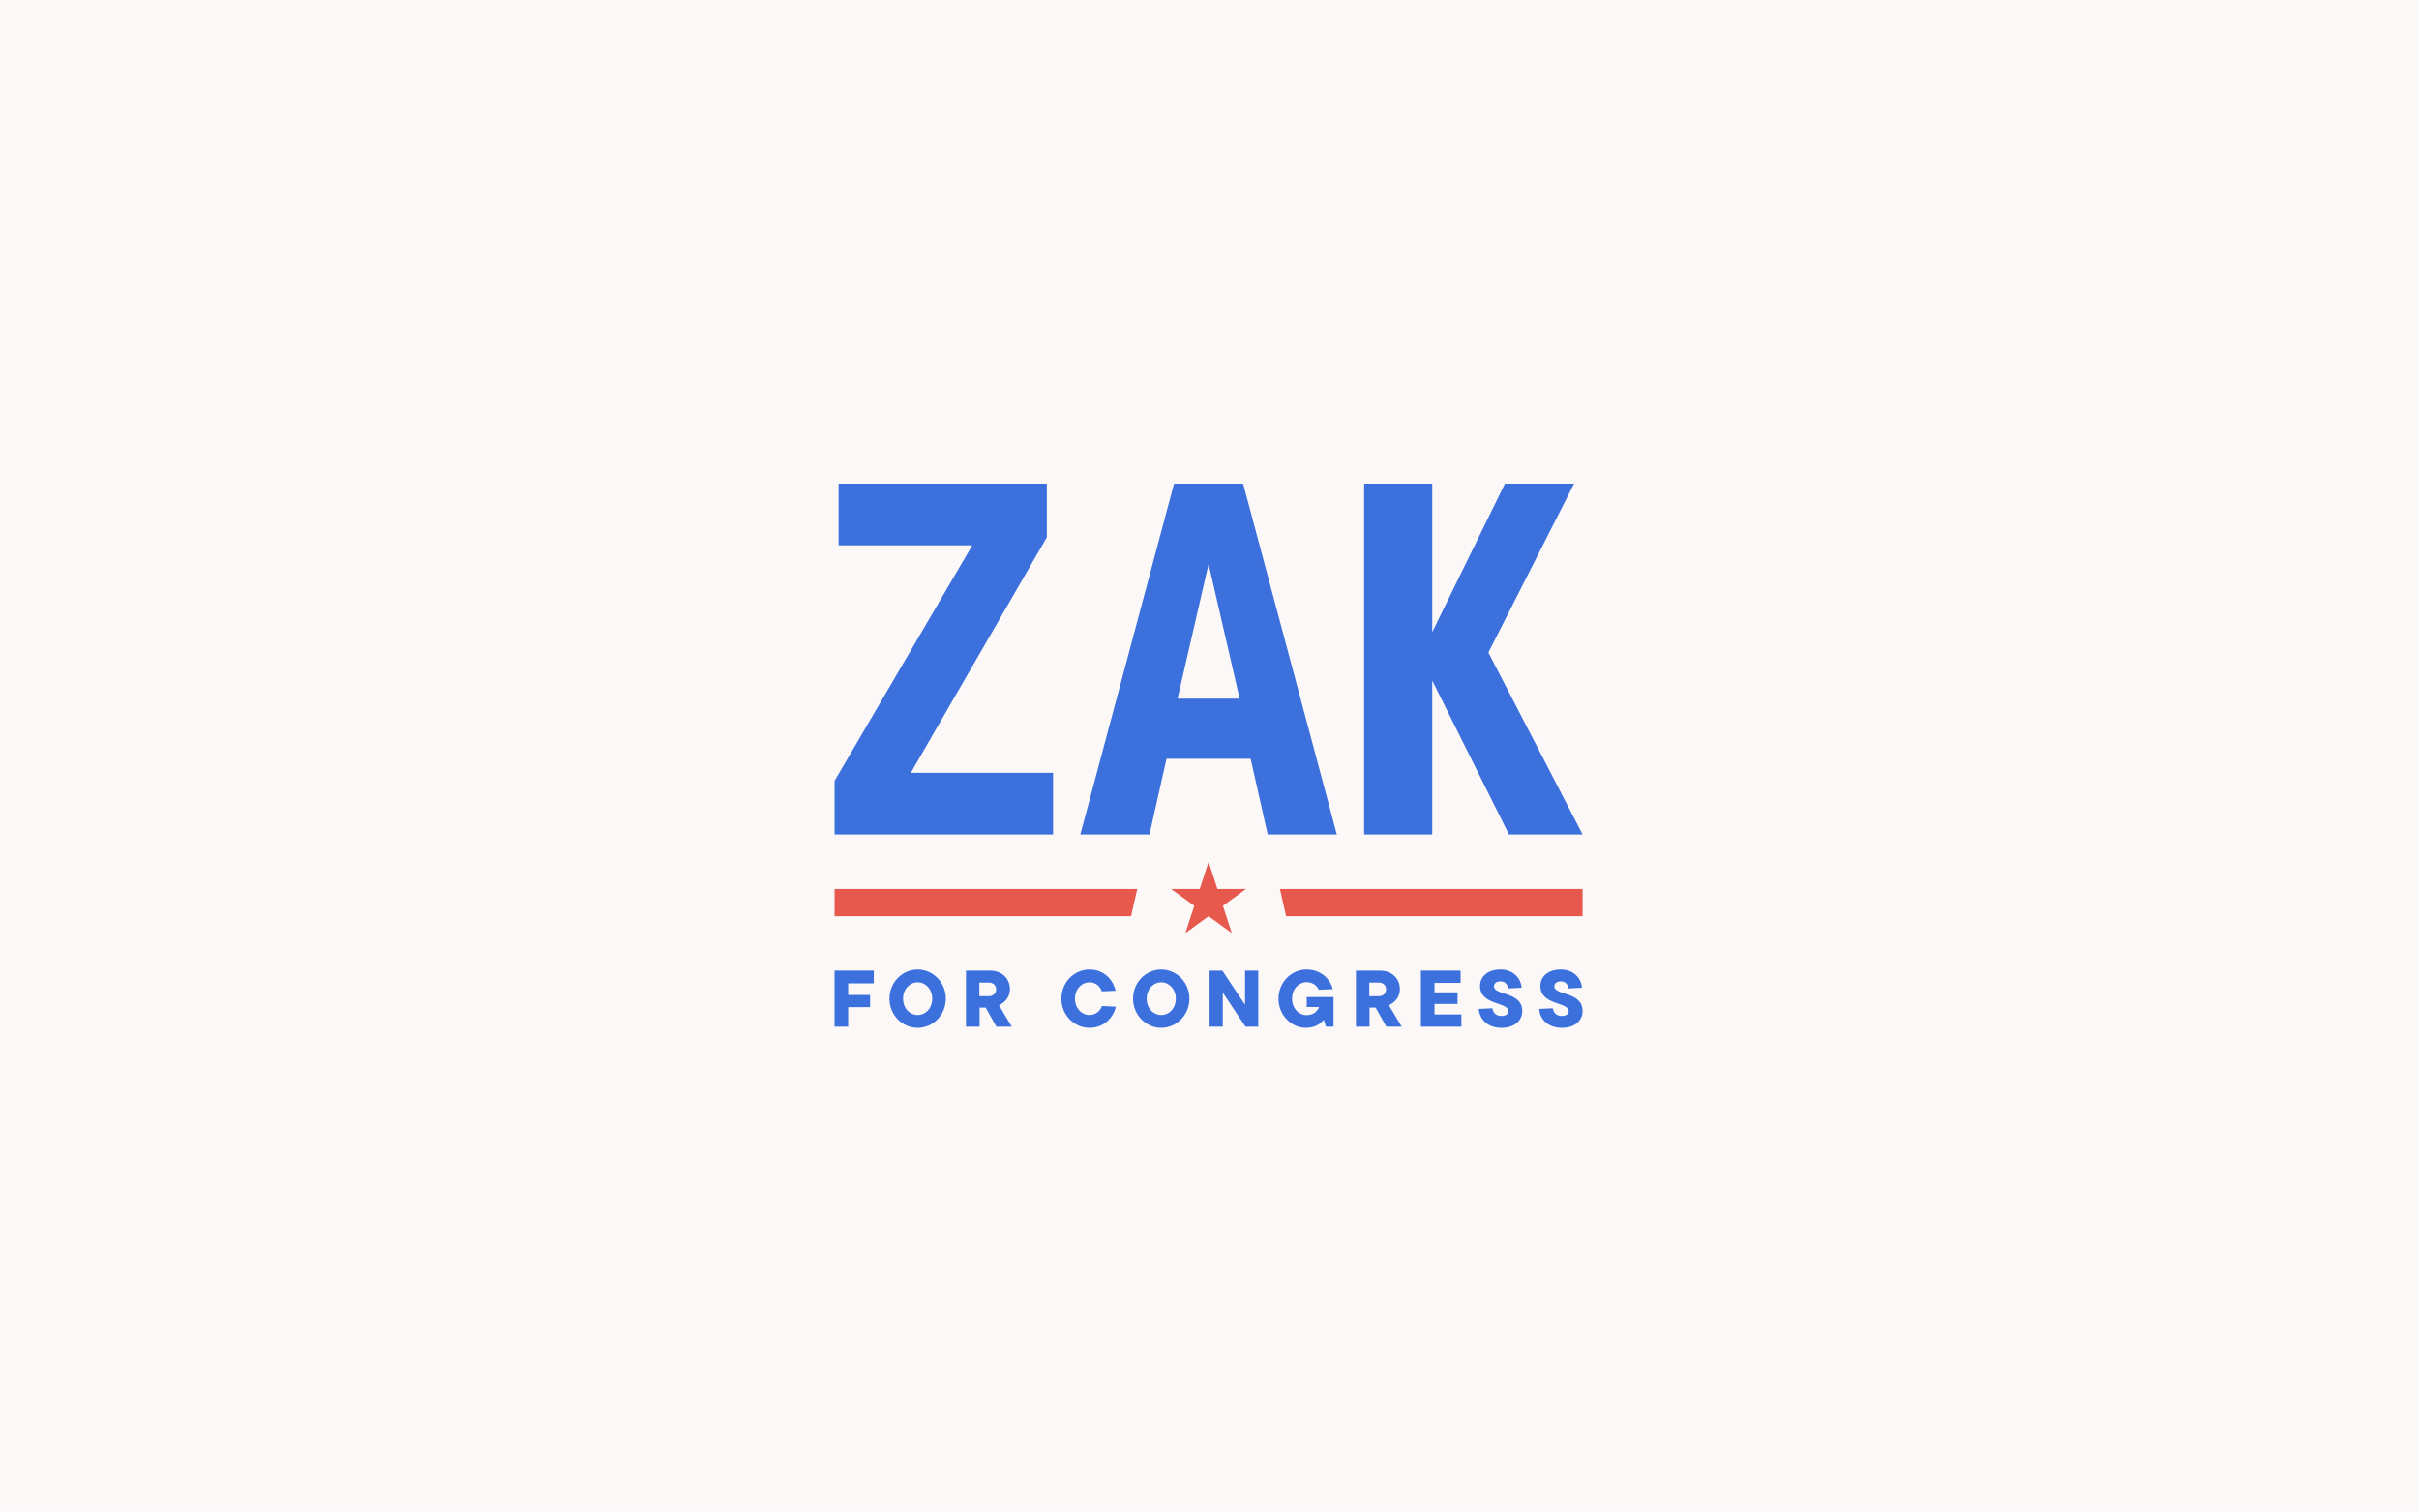
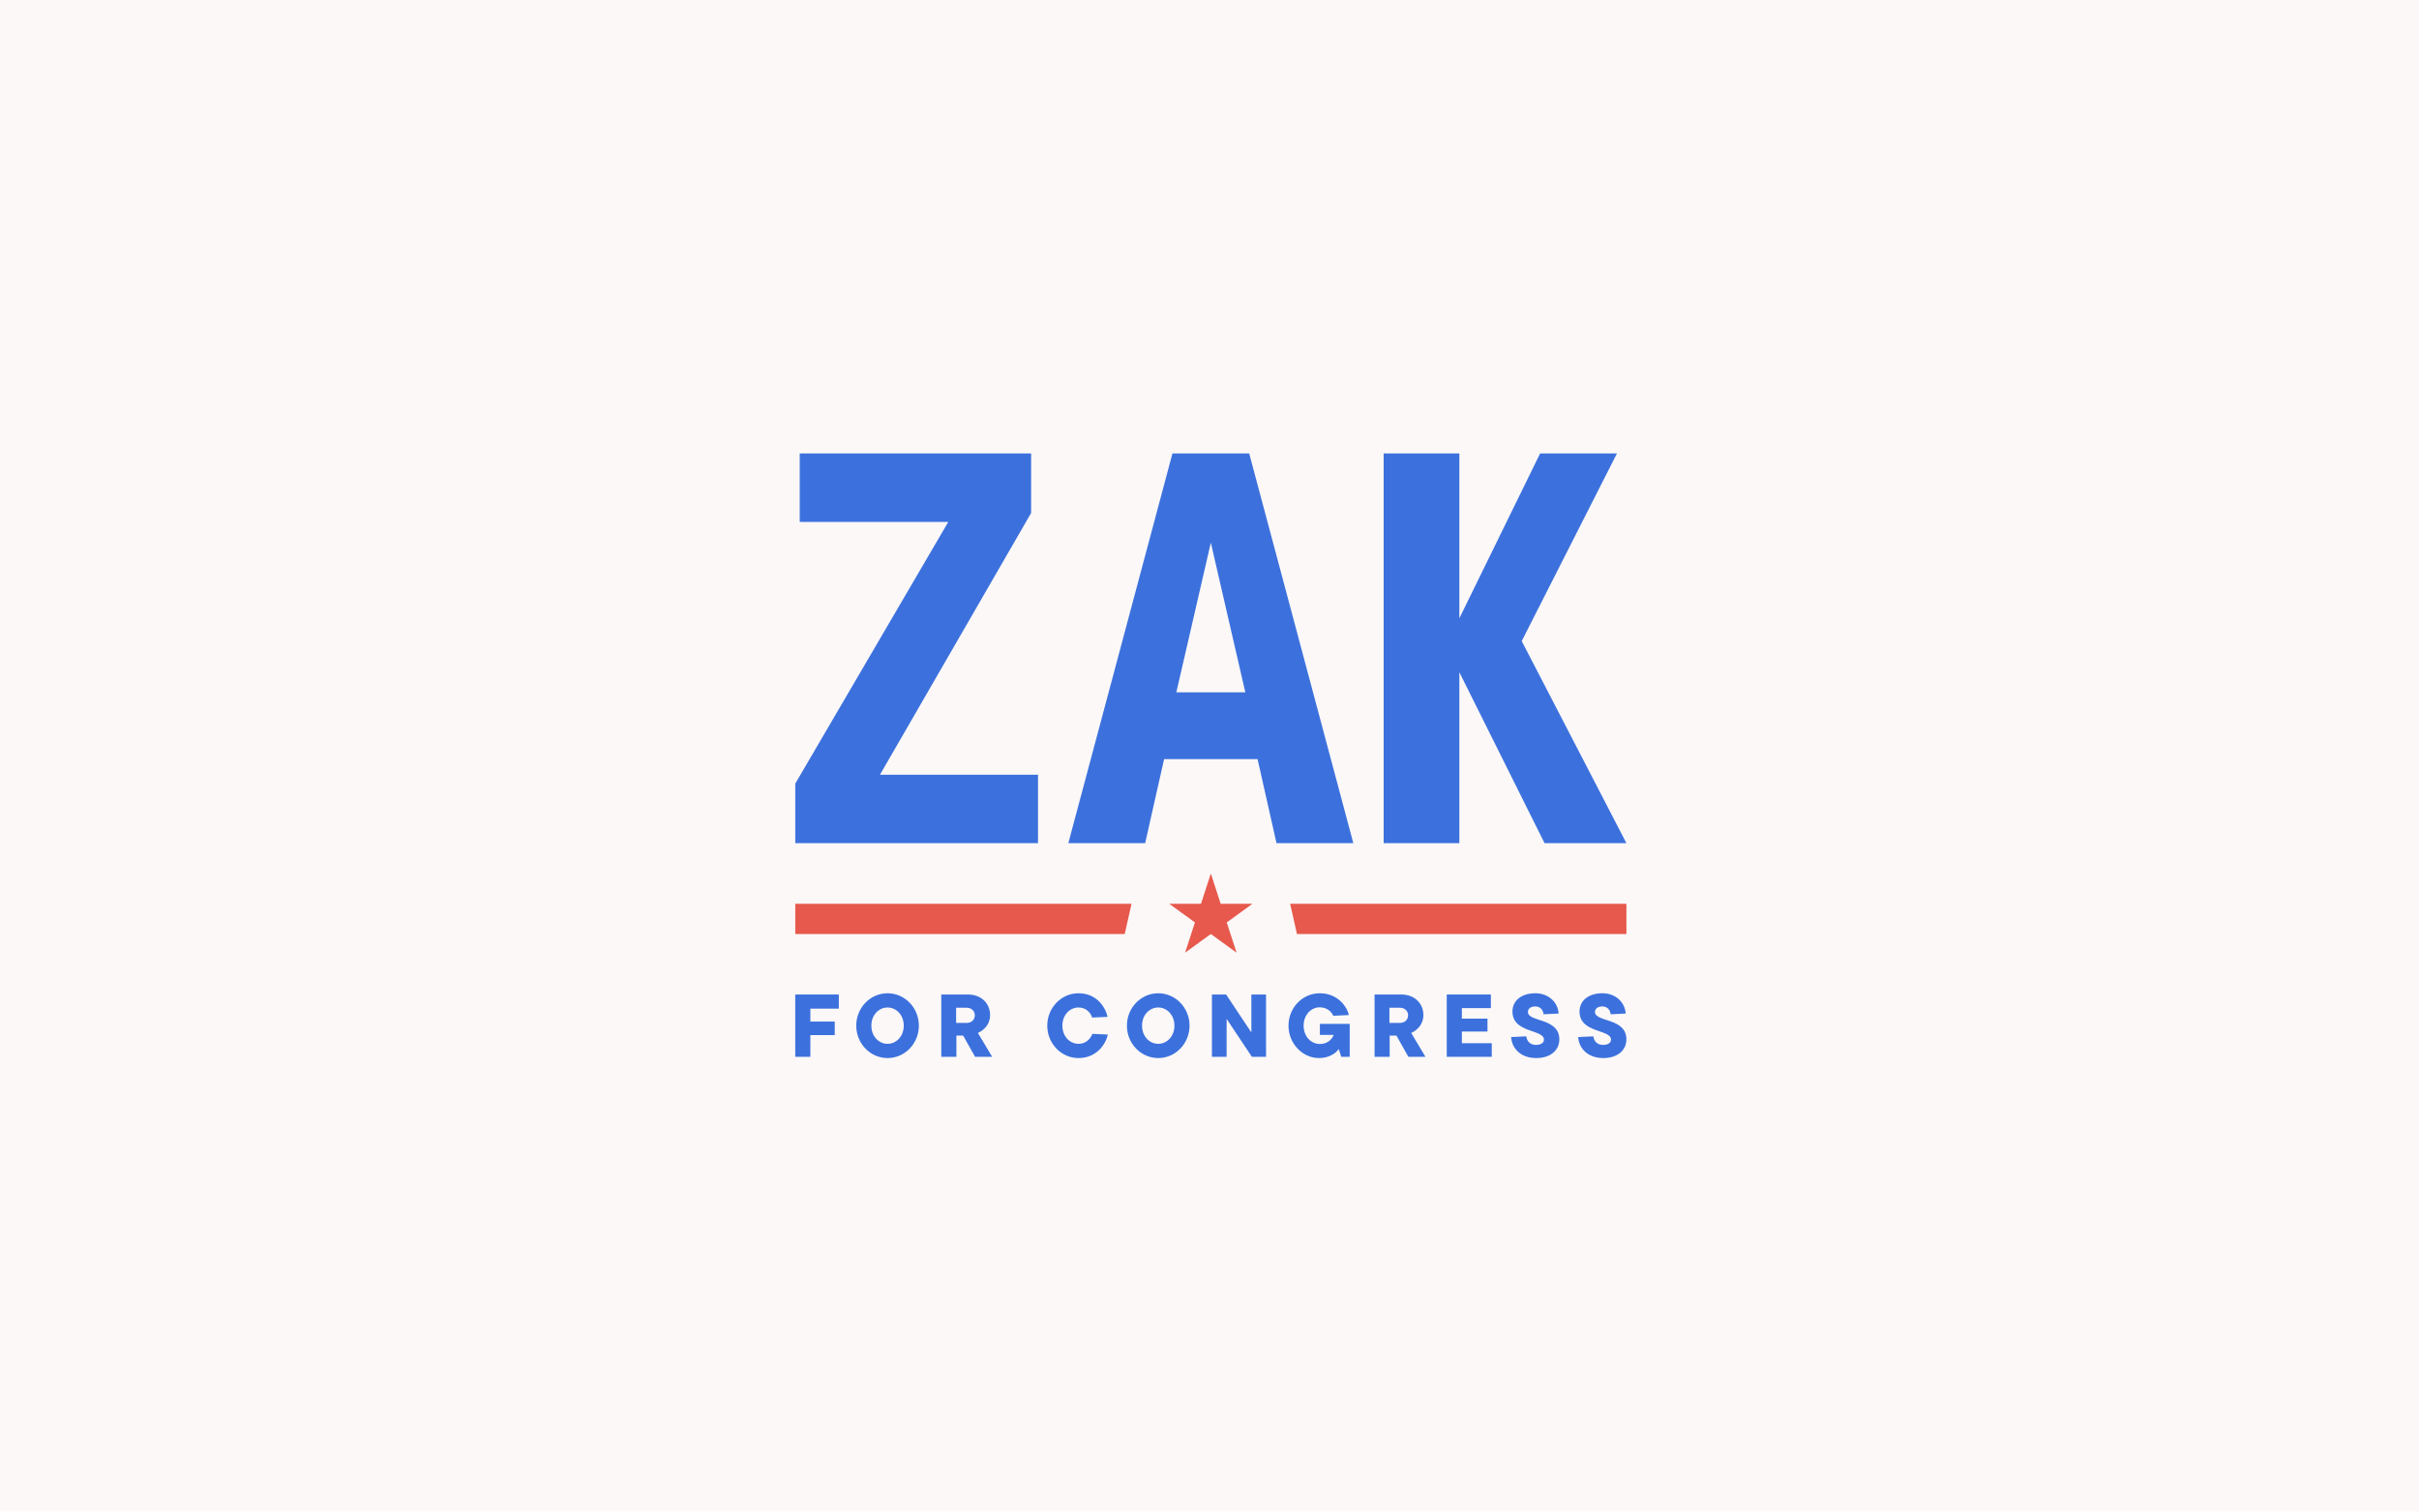
- <svg xmlns="http://www.w3.org/2000/svg" width="800" height="500" viewBox="0 0 800 500" fill="none">
-   <rect width="800" height="500" fill="#FCF8F8" />
-   <path d="M288.975 321.078V325.292H280.501V329.134H287.757V333.163H280.501V339.629H276V321.078H288.975Z" fill="#3C71DD" />
-   <path d="M303.477 340C298.313 340 294.156 335.68 294.156 330.353C294.156 325.027 298.313 320.707 303.477 320.707C308.614 320.707 312.797 325.027 312.797 330.353C312.797 335.68 308.614 340 303.477 340ZM303.477 335.76C306.072 335.76 308.296 333.534 308.296 330.353C308.296 327.173 306.072 324.947 303.477 324.947C300.855 324.947 298.657 327.173 298.657 330.353C298.657 333.534 300.855 335.76 303.477 335.76Z" fill="#3C71DD" />
-   <path d="M334.609 339.629H329.525L325.977 333.322H323.964V339.629H319.463V321.078H327.459C331.299 321.078 334 323.675 334 327.226C334 329.558 332.623 331.493 330.372 332.527L334.609 339.629ZM327.062 325.027H323.885V329.532H327.062C328.439 329.532 329.445 328.578 329.445 327.279C329.445 325.981 328.439 325.027 327.062 325.027Z" fill="#3C71DD" />
-   <path d="M360.305 340C355.168 340 351.011 335.68 351.011 330.353C351.011 325.027 355.168 320.707 360.305 320.707C365.733 320.707 368.328 324.868 368.964 327.73L364.356 327.942C363.986 326.617 362.662 324.947 360.305 324.947C357.71 324.947 355.512 327.173 355.512 330.353C355.512 333.534 357.71 335.76 360.305 335.76C362.635 335.76 363.959 334.117 364.436 332.792L369.043 333.004C368.461 335.733 365.813 340 360.305 340Z" fill="#3C71DD" />
-   <path d="M384.041 340C378.878 340 374.72 335.68 374.72 330.353C374.72 325.027 378.878 320.707 384.041 320.707C389.178 320.707 393.362 325.027 393.362 330.353C393.362 335.68 389.178 340 384.041 340ZM384.041 335.76C386.636 335.76 388.86 333.534 388.86 330.353C388.86 327.173 386.636 324.947 384.041 324.947C381.42 324.947 379.222 327.173 379.222 330.353C379.222 333.534 381.42 335.76 384.041 335.76Z" fill="#3C71DD" />
-   <path d="M411.757 332.368V321.078H416.126V339.629H411.916L404.396 328.339V339.629H400.027V321.078H404.237L411.757 332.368Z" fill="#3C71DD" />
-   <path d="M432.159 333.11V329.823H441.029V339.629H438.514L437.773 337.323C436.846 338.595 434.886 340 431.894 340C426.969 340 422.812 335.68 422.812 330.353C422.812 325.027 426.969 320.707 432.106 320.707C437.534 320.707 440.262 324.762 440.765 327.2L436.131 327.412C435.734 326.405 434.436 324.894 432.106 324.894C429.511 324.894 427.313 327.147 427.313 330.353C427.313 333.56 429.511 335.813 432.159 335.813C434.622 335.813 435.866 334.196 436.237 333.11H432.159Z" fill="#3C71DD" />
-   <path d="M463.575 339.629H458.491L454.943 333.322H452.93V339.629H448.429V321.078H456.426C460.265 321.078 462.966 323.675 462.966 327.226C462.966 329.558 461.589 331.493 459.338 332.527L463.575 339.629ZM456.028 325.027H452.851V329.532H456.028C457.405 329.532 458.412 328.578 458.412 327.279C458.412 325.981 457.405 325.027 456.028 325.027Z" fill="#3C71DD" />
-   <path d="M474.416 332.103V335.574H483.313V339.629H469.915V321.078H483.048V325.133H474.416V328.26H482.042V332.103H474.416Z" fill="#3C71DD" />
-   <path d="M496.542 340C491.988 340 489.287 337.164 489.075 333.746L493.576 333.534C493.788 334.991 494.741 336.078 496.489 336.078C498.104 336.078 498.846 335.336 498.846 334.514C498.846 331.361 489.472 332.659 489.472 326.14C489.472 323.092 491.908 320.707 496.304 320.707C500.302 320.707 503.029 323.49 503.215 326.749L498.74 326.961C498.581 325.557 497.654 324.629 496.251 324.629C494.821 324.629 494.079 325.371 494.079 326.272C494.079 329.373 503.427 327.915 503.427 334.461C503.427 337.535 500.964 340 496.542 340Z" fill="#3C71DD" />
-   <path d="M516.502 340C511.948 340 509.247 337.164 509.035 333.746L513.536 333.534C513.748 334.991 514.702 336.078 516.449 336.078C518.064 336.078 518.806 335.336 518.806 334.514C518.806 331.361 509.432 332.659 509.432 326.14C509.432 323.092 511.868 320.707 516.264 320.707C520.262 320.707 522.989 323.49 523.175 326.749L518.7 326.961C518.541 325.557 517.614 324.629 516.211 324.629C514.781 324.629 514.04 325.371 514.04 326.272C514.04 329.373 523.387 327.915 523.387 334.461C523.387 337.535 520.924 340 516.502 340Z" fill="#3C71DD" />
-   <path d="M376.092 294.06H276.009V303.075H374.062L376.092 294.06Z" fill="#E6594C" />
-   <path d="M425.331 303.075L423.301 294.06H523.39V303.075H425.331Z" fill="#E6594C" />
-   <path d="M399.699 285.053L402.626 294.059H412.095L404.434 299.625L407.36 308.632L399.699 303.066L392.038 308.632L394.964 299.625L387.303 294.059H396.773L399.699 285.053Z" fill="#E6594C" />
-   <path d="M492.234 215.859L523.391 276.028H499.028L473.672 225.141V276.028H451.133V160H473.672V209.063L497.703 160H520.573L492.234 215.859Z" fill="#3C71DD" />
-   <path fill-rule="evenodd" clip-rule="evenodd" d="M385.785 250.999H413.607L419.242 276.028H442.111L411.121 160H388.271L357.281 276.028H380.151L385.785 250.999ZM399.696 186.563L389.431 231.108H409.961L399.696 186.563Z" fill="#3C71DD" />
-   <path d="M346.205 177.736L301.223 255.64H348.26V276.028H276.009V258.292L321.545 180.388H277.334V160H346.205V177.736Z" fill="#3C71DD" />
+ <svg xmlns="http://www.w3.org/2000/svg" fill="none" height="500" viewBox="0 0 800 500" width="800">
+   <path d="m0 0h800v500h-800z" fill="#fcf8f8" />
+   <g fill="#3c71dd">
+     <path d="m277.416 328.976v4.682h-9.414v4.269h8.061v4.476h-8.061v7.185h-5.002v-20.612z" />
+     <path d="m293.53 350c-5.738 0-10.357-4.8-10.357-10.718 0-5.919 4.619-10.719 10.357-10.719 5.707 0 10.356 4.8 10.356 10.719 0 5.918-4.649 10.718-10.356 10.718zm0-4.711c2.883 0 5.354-2.474 5.354-6.007 0-3.534-2.471-6.007-5.354-6.007-2.913 0-5.355 2.473-5.355 6.007 0 3.533 2.442 6.007 5.355 6.007z" />
+     <path d="m328.121 349.588h-5.649l-3.942-7.008h-2.236v7.008h-5.002v-20.612h8.885c4.266 0 7.267 2.885 7.267 6.831 0 2.591-1.53 4.741-4.03 5.889zm-8.385-16.225h-3.531v5.006h3.531c1.53 0 2.648-1.06 2.648-2.503s-1.118-2.503-2.648-2.503z" />
+     <path d="m356.672 350c-5.707 0-10.327-4.8-10.327-10.718 0-5.919 4.62-10.719 10.327-10.719 6.032 0 8.915 4.623 9.621 7.804l-5.119.235c-.412-1.472-1.883-3.327-4.502-3.327-2.883 0-5.325 2.473-5.325 6.007 0 3.533 2.442 6.007 5.325 6.007 2.589 0 4.06-1.826 4.59-3.298l5.119.235c-.647 3.033-3.589 7.774-9.709 7.774z" />
+     <path d="m383.046 350c-5.737 0-10.357-4.8-10.357-10.718 0-5.919 4.62-10.719 10.357-10.719 5.707 0 10.356 4.8 10.356 10.719 0 5.918-4.649 10.718-10.356 10.718zm0-4.711c2.883 0 5.354-2.474 5.354-6.007 0-3.534-2.471-6.007-5.354-6.007-2.913 0-5.355 2.473-5.355 6.007 0 3.533 2.442 6.007 5.355 6.007z" />
+     <path d="m413.842 341.52v-12.544h4.854v20.612h-4.678l-8.355-12.544v12.544h-4.855v-20.612h4.678z" />
+     <path d="m436.51 342.344v-3.651h9.856v10.895h-2.795l-.824-2.562c-1.029 1.413-3.207 2.974-6.531 2.974-5.473 0-10.092-4.8-10.092-10.718 0-5.919 4.619-10.719 10.327-10.719 6.032 0 9.062 4.506 9.621 7.215l-5.149.235c-.441-1.119-1.883-2.797-4.472-2.797-2.883 0-5.325 2.503-5.325 6.066s2.442 6.066 5.384 6.066c2.736 0 4.119-1.797 4.531-3.004z" />
+     <path d="m471.417 349.588h-5.649l-3.943-7.008h-2.236v7.008h-5.001v-20.612h8.885c4.266 0 7.267 2.885 7.267 6.831 0 2.591-1.53 4.741-4.031 5.889zm-8.385-16.225h-3.531v5.006h3.531c1.53 0 2.648-1.06 2.648-2.503s-1.118-2.503-2.648-2.503z" />
+     <path d="m483.462 341.225v3.858h9.886v4.505h-14.887v-20.612h14.593v4.505h-9.592v3.475h8.474v4.269z" />
+     <path d="m508.047 350c-5.061 0-8.062-3.151-8.297-6.949l5.001-.236c.236 1.62 1.295 2.827 3.237 2.827 1.795 0 2.618-.824 2.618-1.737 0-3.504-10.415-2.061-10.415-9.305 0-3.386 2.707-6.037 7.591-6.037 4.442 0 7.473 3.092 7.679 6.714l-4.972.236c-.177-1.561-1.207-2.592-2.766-2.592-1.589 0-2.412.825-2.412 1.826 0 3.445 10.385 1.826 10.385 9.099 0 3.416-2.736 6.154-7.649 6.154z" />
+     <path d="m530.225 350c-5.061 0-8.062-3.151-8.297-6.949l5.001-.236c.236 1.62 1.295 2.827 3.237 2.827 1.794 0 2.618-.824 2.618-1.737 0-3.504-10.415-2.061-10.415-9.305 0-3.386 2.707-6.037 7.591-6.037 4.442 0 7.473 3.092 7.679 6.714l-4.972.236c-.177-1.561-1.207-2.592-2.766-2.592-1.589 0-2.413.825-2.413 1.826 0 3.445 10.386 1.826 10.386 9.099 0 3.416-2.736 6.154-7.649 6.154z" />
+   </g>
+   <path d="m374.213 298.955h-111.203v10.017h108.948z" fill="#e6594c" />
+   <path d="m428.923 308.972-2.255-10.017h111.21v10.017z" fill="#e6594c" />
+   <path d="m400.444 288.948 3.251 10.007h10.522l-8.512 6.184 3.251 10.007-8.512-6.184-8.513 6.184 3.252-10.007-8.513-6.184h10.522z" fill="#e6594c" />
+   <path d="m503.259 212.066 34.62 66.854h-27.07l-28.174-56.541v56.541h-25.043v-128.92h25.043v54.515l26.701-54.515h25.412z" fill="#3c71dd" />
+   <path clip-rule="evenodd" d="m384.984 251.11h30.913l6.261 27.81h25.41l-34.433-128.92h-25.389l-34.433 128.92h25.41zm15.456-71.596-11.405 49.495h22.811z" fill="#3c71dd" fill-rule="evenodd" />
+   <path d="m341.006 169.706-49.981 86.561h52.264v22.653h-80.279v-19.707l50.596-86.56h-49.123v-22.653h76.523z" fill="#3c71dd" />
</svg>
